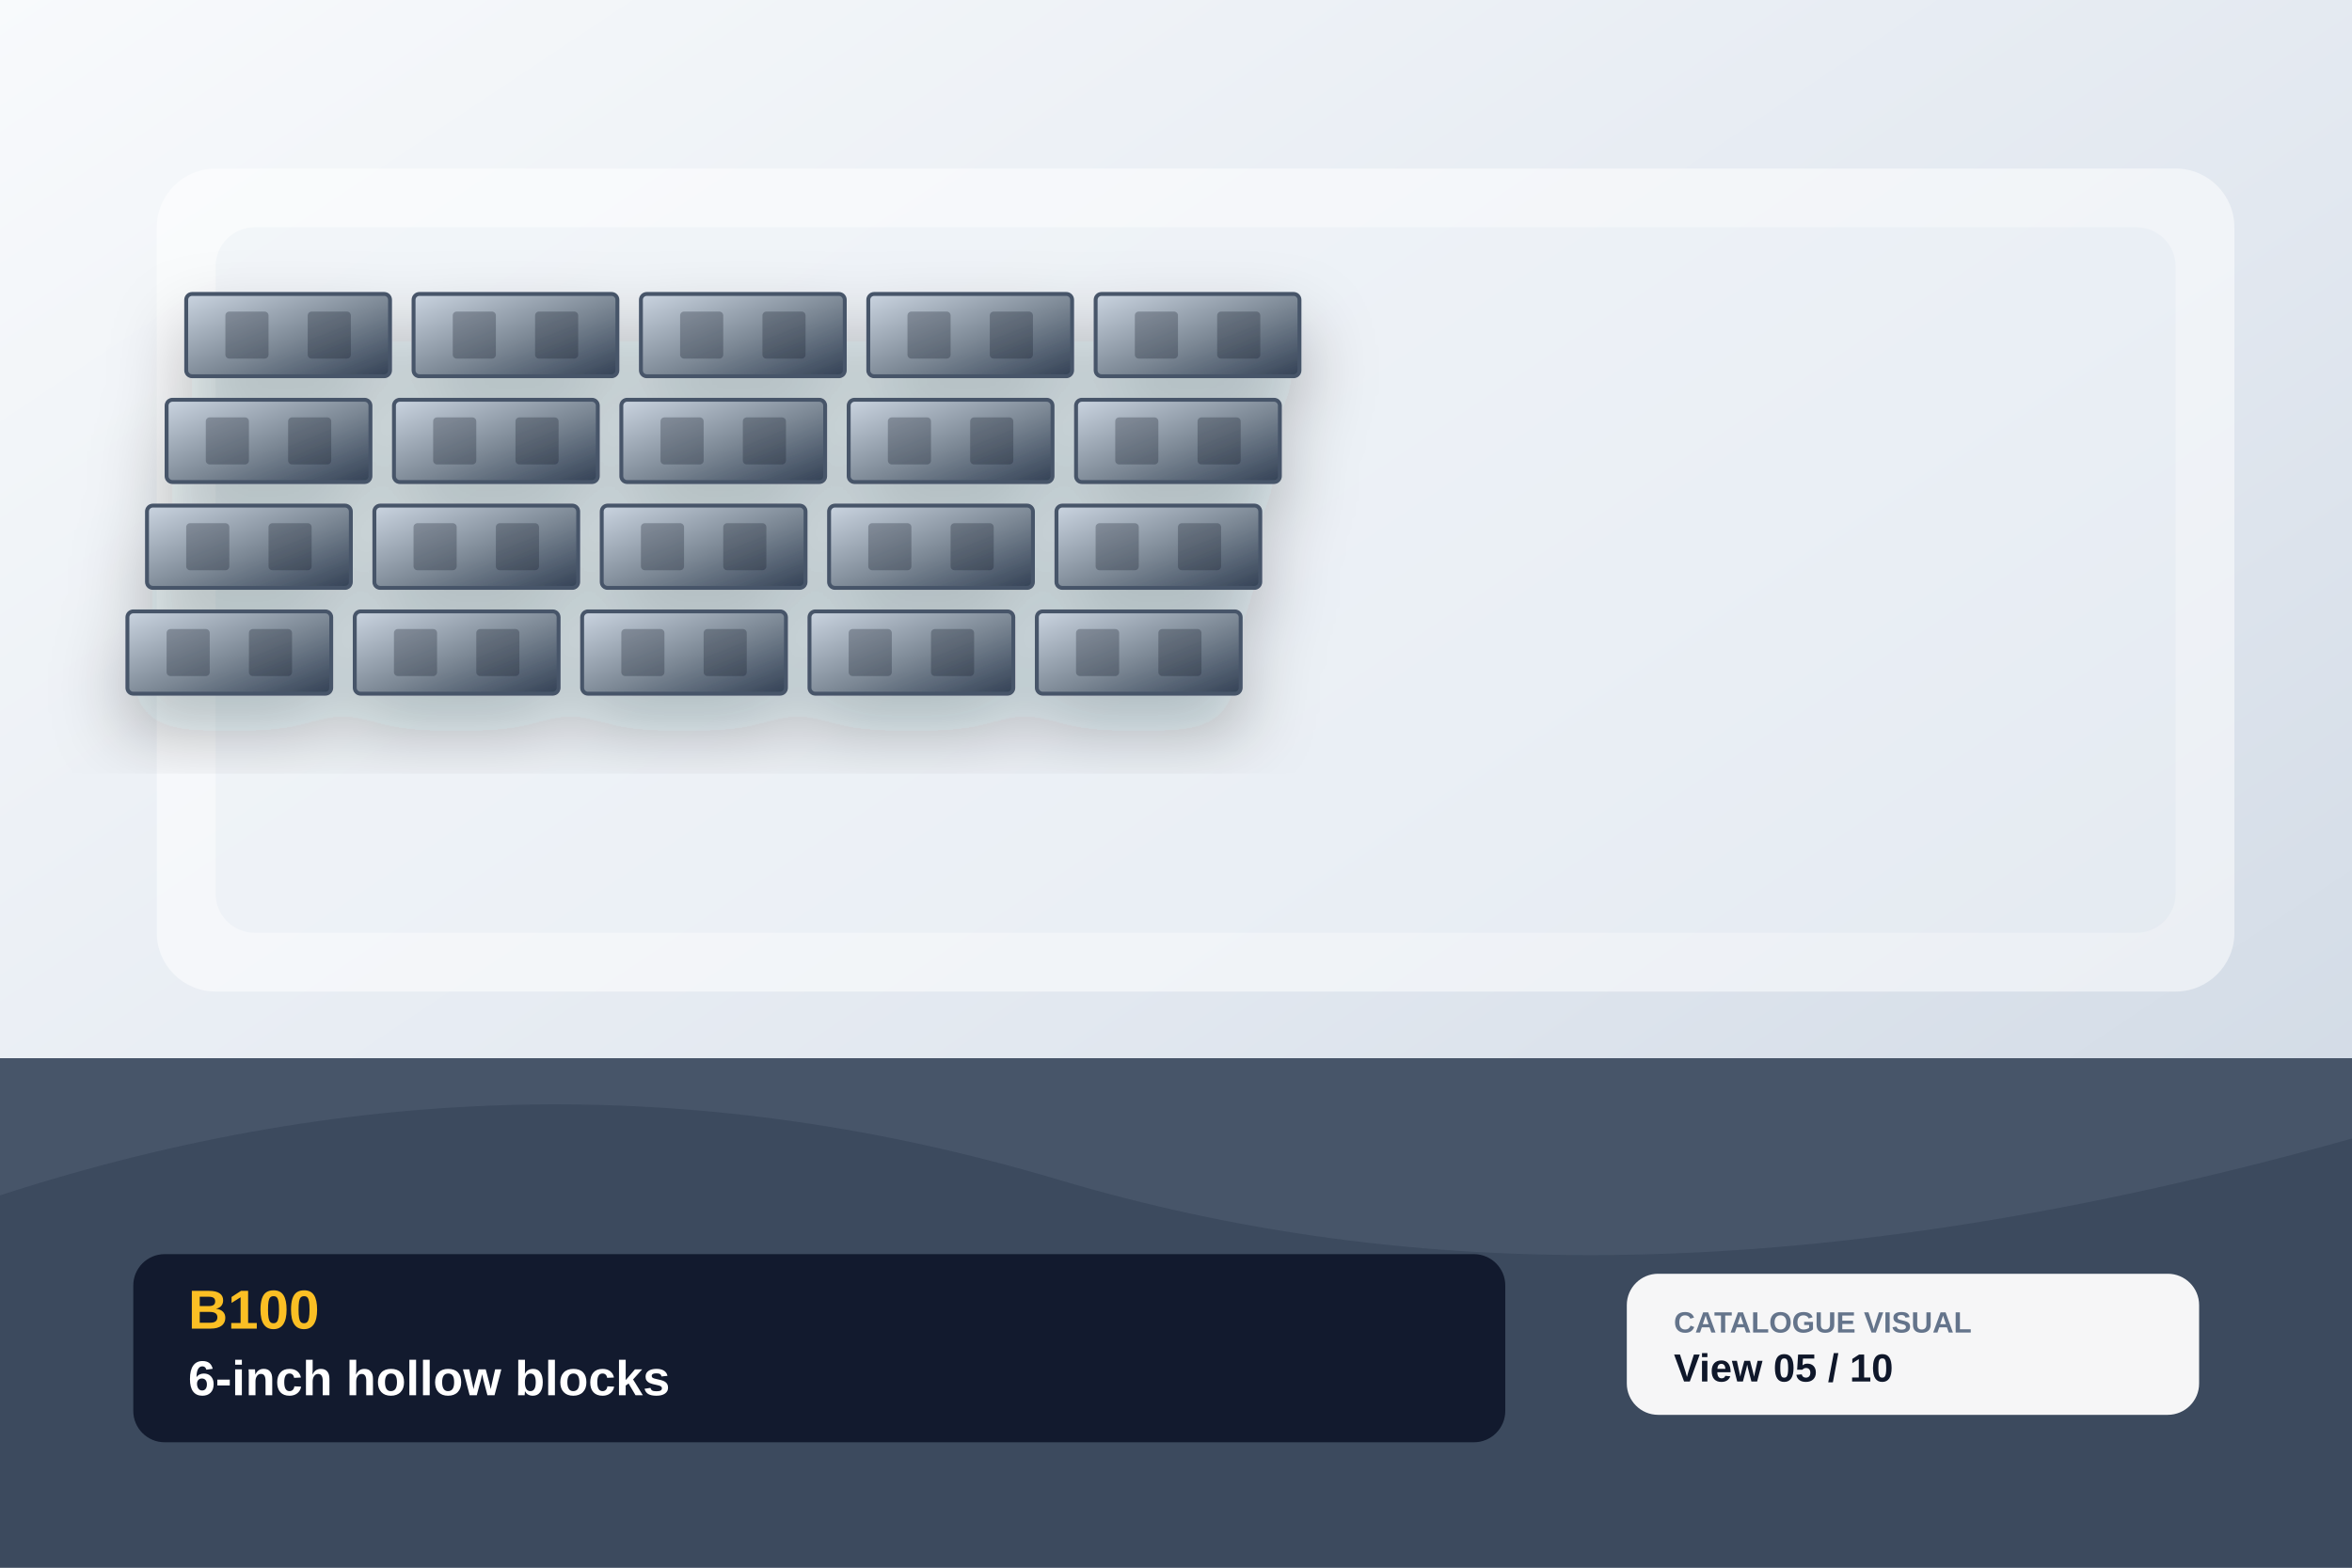
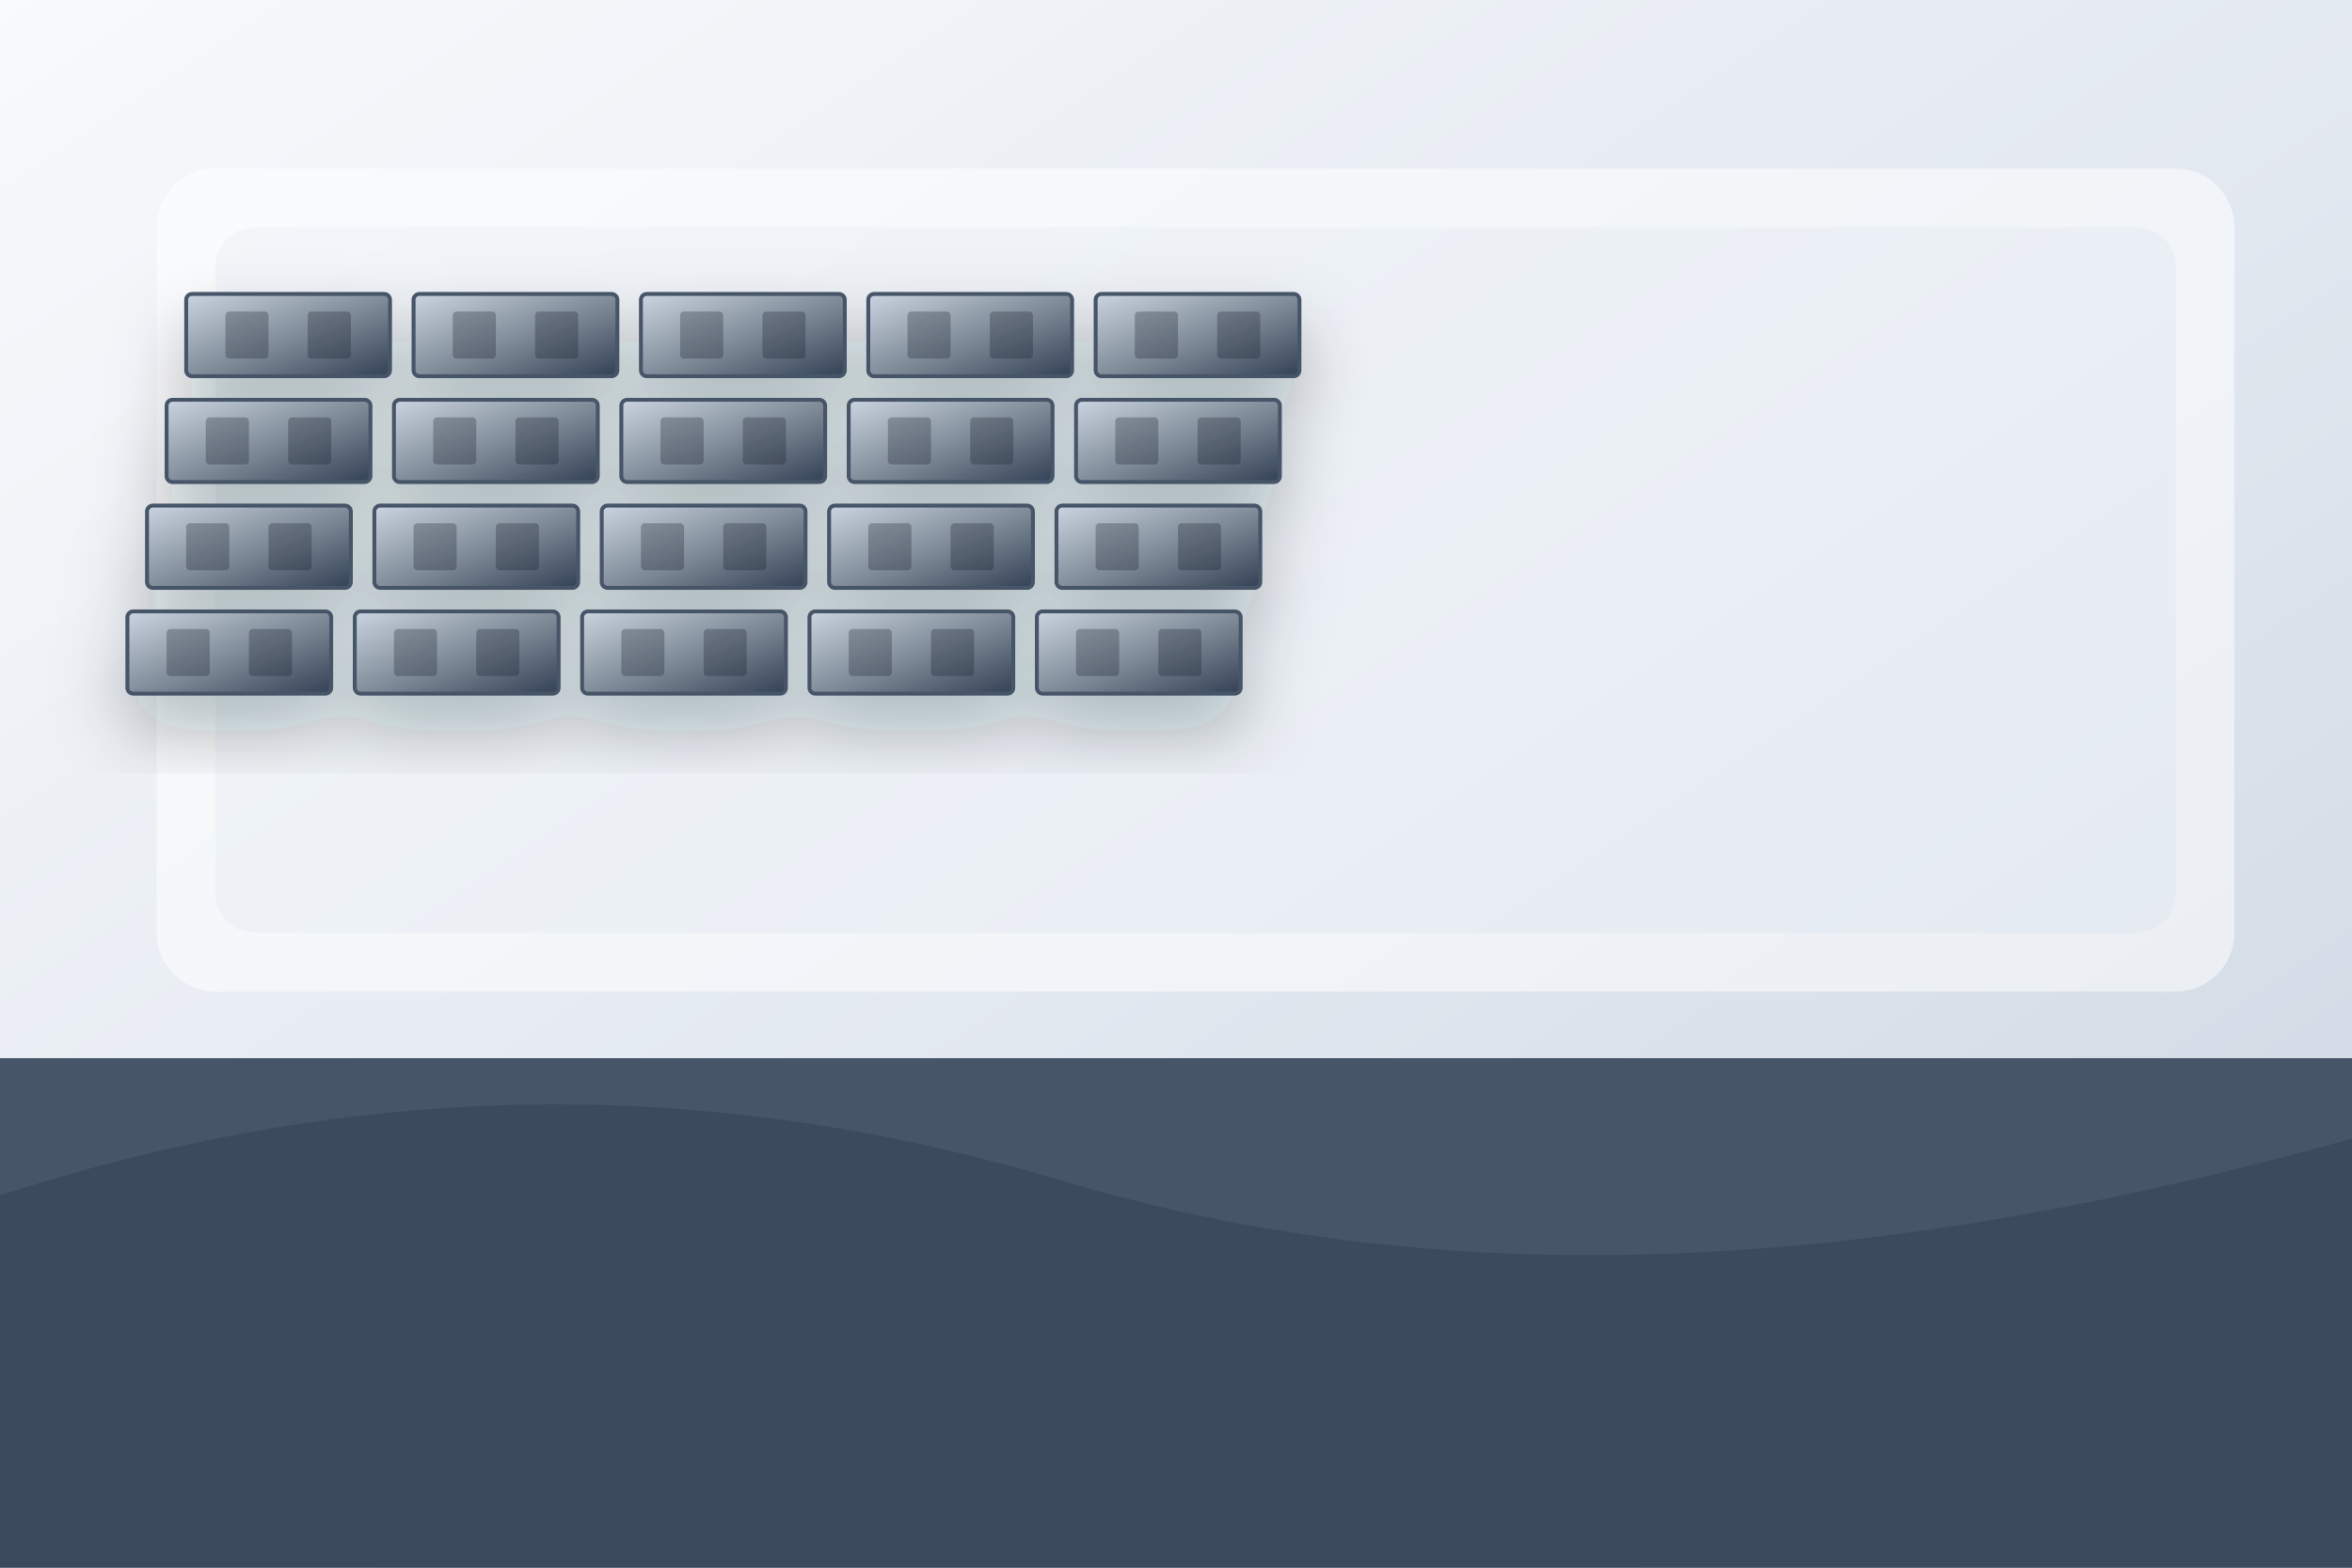
- <svg xmlns="http://www.w3.org/2000/svg" width="1200" height="800" viewBox="0 0 1200 800" role="img" aria-label="6-inch hollow blocks - catalogue view 5">
+ <svg xmlns="http://www.w3.org/2000/svg" width="1200" height="800" viewBox="0 0 1200 800" role="img" aria-label="Product catalogue visual 5">
  <defs>
    <linearGradient id="sky" x1="0" x2="1" y1="0" y2="1">
      <stop offset="0%" stop-color="#f8fafc" />
      <stop offset="55%" stop-color="#e2e8f0" />
      <stop offset="100%" stop-color="#cbd5e1" />
    </linearGradient>
    <linearGradient id="face" x1="0" x2="1" y1="0" y2="1">
      <stop offset="0%" stop-color="#cbd5e1" />
      <stop offset="55%" stop-color="#7b8794" />
      <stop offset="100%" stop-color="#334155" />
    </linearGradient>
    <filter id="shadow" x="-20%" y="-20%" width="140%" height="140%">
      <feDropShadow dx="0" dy="18" stdDeviation="18" flood-color="#0f172a" flood-opacity=".28" />
    </filter>
  </defs>
  <rect width="1200" height="800" fill="url(#sky)" />
  <rect y="540" width="1200" height="260" fill="#475569" />
  <path d="M0 610c185-60 362-61 540-8s385 56 660-21v219H0z" fill="#334155" opacity=".55" />
  <g opacity=".5">
    <rect x="80" y="86" width="1060" height="420" rx="30" fill="#ffffff" />
    <rect x="110" y="116" width="1000" height="360" rx="20" fill="#f1f5f9" />
  </g>
  <g filter="url(#shadow)">
    <g transform="translate(95,150)">
      <g transform="translate(0,0)">
        <rect width="104" height="42" rx="3" fill="url(#face)" stroke="#475569" stroke-width="2" />
        <rect x="20" y="9" width="22" height="24" rx="2" fill="#111827" opacity=".28" />
        <rect x="62" y="9" width="22" height="24" rx="2" fill="#111827" opacity=".28" />
      </g>
      <g transform="translate(116,0)">
        <rect width="104" height="42" rx="3" fill="url(#face)" stroke="#475569" stroke-width="2" />
        <rect x="20" y="9" width="22" height="24" rx="2" fill="#111827" opacity=".28" />
        <rect x="62" y="9" width="22" height="24" rx="2" fill="#111827" opacity=".28" />
      </g>
      <g transform="translate(232,0)">
        <rect width="104" height="42" rx="3" fill="url(#face)" stroke="#475569" stroke-width="2" />
        <rect x="20" y="9" width="22" height="24" rx="2" fill="#111827" opacity=".28" />
        <rect x="62" y="9" width="22" height="24" rx="2" fill="#111827" opacity=".28" />
      </g>
      <g transform="translate(348,0)">
        <rect width="104" height="42" rx="3" fill="url(#face)" stroke="#475569" stroke-width="2" />
        <rect x="20" y="9" width="22" height="24" rx="2" fill="#111827" opacity=".28" />
        <rect x="62" y="9" width="22" height="24" rx="2" fill="#111827" opacity=".28" />
      </g>
      <g transform="translate(464,0)">
        <rect width="104" height="42" rx="3" fill="url(#face)" stroke="#475569" stroke-width="2" />
        <rect x="20" y="9" width="22" height="24" rx="2" fill="#111827" opacity=".28" />
        <rect x="62" y="9" width="22" height="24" rx="2" fill="#111827" opacity=".28" />
      </g>
      <g transform="translate(-10,54)">
        <rect width="104" height="42" rx="3" fill="url(#face)" stroke="#475569" stroke-width="2" />
        <rect x="20" y="9" width="22" height="24" rx="2" fill="#111827" opacity=".28" />
        <rect x="62" y="9" width="22" height="24" rx="2" fill="#111827" opacity=".28" />
      </g>
      <g transform="translate(106,54)">
        <rect width="104" height="42" rx="3" fill="url(#face)" stroke="#475569" stroke-width="2" />
        <rect x="20" y="9" width="22" height="24" rx="2" fill="#111827" opacity=".28" />
        <rect x="62" y="9" width="22" height="24" rx="2" fill="#111827" opacity=".28" />
      </g>
      <g transform="translate(222,54)">
        <rect width="104" height="42" rx="3" fill="url(#face)" stroke="#475569" stroke-width="2" />
        <rect x="20" y="9" width="22" height="24" rx="2" fill="#111827" opacity=".28" />
        <rect x="62" y="9" width="22" height="24" rx="2" fill="#111827" opacity=".28" />
      </g>
      <g transform="translate(338,54)">
        <rect width="104" height="42" rx="3" fill="url(#face)" stroke="#475569" stroke-width="2" />
        <rect x="20" y="9" width="22" height="24" rx="2" fill="#111827" opacity=".28" />
        <rect x="62" y="9" width="22" height="24" rx="2" fill="#111827" opacity=".28" />
      </g>
      <g transform="translate(454,54)">
        <rect width="104" height="42" rx="3" fill="url(#face)" stroke="#475569" stroke-width="2" />
        <rect x="20" y="9" width="22" height="24" rx="2" fill="#111827" opacity=".28" />
        <rect x="62" y="9" width="22" height="24" rx="2" fill="#111827" opacity=".28" />
      </g>
      <g transform="translate(-20,108)">
        <rect width="104" height="42" rx="3" fill="url(#face)" stroke="#475569" stroke-width="2" />
        <rect x="20" y="9" width="22" height="24" rx="2" fill="#111827" opacity=".28" />
        <rect x="62" y="9" width="22" height="24" rx="2" fill="#111827" opacity=".28" />
      </g>
      <g transform="translate(96,108)">
        <rect width="104" height="42" rx="3" fill="url(#face)" stroke="#475569" stroke-width="2" />
        <rect x="20" y="9" width="22" height="24" rx="2" fill="#111827" opacity=".28" />
        <rect x="62" y="9" width="22" height="24" rx="2" fill="#111827" opacity=".28" />
      </g>
      <g transform="translate(212,108)">
        <rect width="104" height="42" rx="3" fill="url(#face)" stroke="#475569" stroke-width="2" />
        <rect x="20" y="9" width="22" height="24" rx="2" fill="#111827" opacity=".28" />
        <rect x="62" y="9" width="22" height="24" rx="2" fill="#111827" opacity=".28" />
      </g>
      <g transform="translate(328,108)">
        <rect width="104" height="42" rx="3" fill="url(#face)" stroke="#475569" stroke-width="2" />
        <rect x="20" y="9" width="22" height="24" rx="2" fill="#111827" opacity=".28" />
        <rect x="62" y="9" width="22" height="24" rx="2" fill="#111827" opacity=".28" />
      </g>
      <g transform="translate(444,108)">
        <rect width="104" height="42" rx="3" fill="url(#face)" stroke="#475569" stroke-width="2" />
        <rect x="20" y="9" width="22" height="24" rx="2" fill="#111827" opacity=".28" />
        <rect x="62" y="9" width="22" height="24" rx="2" fill="#111827" opacity=".28" />
      </g>
      <g transform="translate(-30,162)">
        <rect width="104" height="42" rx="3" fill="url(#face)" stroke="#475569" stroke-width="2" />
        <rect x="20" y="9" width="22" height="24" rx="2" fill="#111827" opacity=".28" />
        <rect x="62" y="9" width="22" height="24" rx="2" fill="#111827" opacity=".28" />
      </g>
      <g transform="translate(86,162)">
        <rect width="104" height="42" rx="3" fill="url(#face)" stroke="#475569" stroke-width="2" />
        <rect x="20" y="9" width="22" height="24" rx="2" fill="#111827" opacity=".28" />
        <rect x="62" y="9" width="22" height="24" rx="2" fill="#111827" opacity=".28" />
      </g>
      <g transform="translate(202,162)">
        <rect width="104" height="42" rx="3" fill="url(#face)" stroke="#475569" stroke-width="2" />
        <rect x="20" y="9" width="22" height="24" rx="2" fill="#111827" opacity=".28" />
        <rect x="62" y="9" width="22" height="24" rx="2" fill="#111827" opacity=".28" />
      </g>
      <g transform="translate(318,162)">
        <rect width="104" height="42" rx="3" fill="url(#face)" stroke="#475569" stroke-width="2" />
        <rect x="20" y="9" width="22" height="24" rx="2" fill="#111827" opacity=".28" />
        <rect x="62" y="9" width="22" height="24" rx="2" fill="#111827" opacity=".28" />
      </g>
      <g transform="translate(434,162)">
        <rect width="104" height="42" rx="3" fill="url(#face)" stroke="#475569" stroke-width="2" />
        <rect x="20" y="9" width="22" height="24" rx="2" fill="#111827" opacity=".28" />
        <rect x="62" y="9" width="22" height="24" rx="2" fill="#111827" opacity=".28" />
      </g>
    </g>
  </g>
-   <g transform="translate(68,640)">
-     <rect width="700" height="96" rx="16" fill="#0f172a" opacity=".94" />
-     <text x="28" y="38" font-family="Arial, sans-serif" font-size="28" font-weight="800" fill="#fbbf24">B100</text>
-     <text x="28" y="72" font-family="Arial, sans-serif" font-size="25" font-weight="800" fill="#ffffff">6-inch hollow blocks</text>
-   </g>
-   <g transform="translate(830,650)">
-     <rect width="292" height="72" rx="16" fill="#ffffff" opacity=".95" />
-     <text x="24" y="30" font-family="Arial, sans-serif" font-size="15" font-weight="800" fill="#64748b">CATALOGUE VISUAL</text>
-     <text x="24" y="55" font-family="Arial, sans-serif" font-size="20" font-weight="900" fill="#0f172a">View 05 / 10</text>
-   </g>
</svg>
